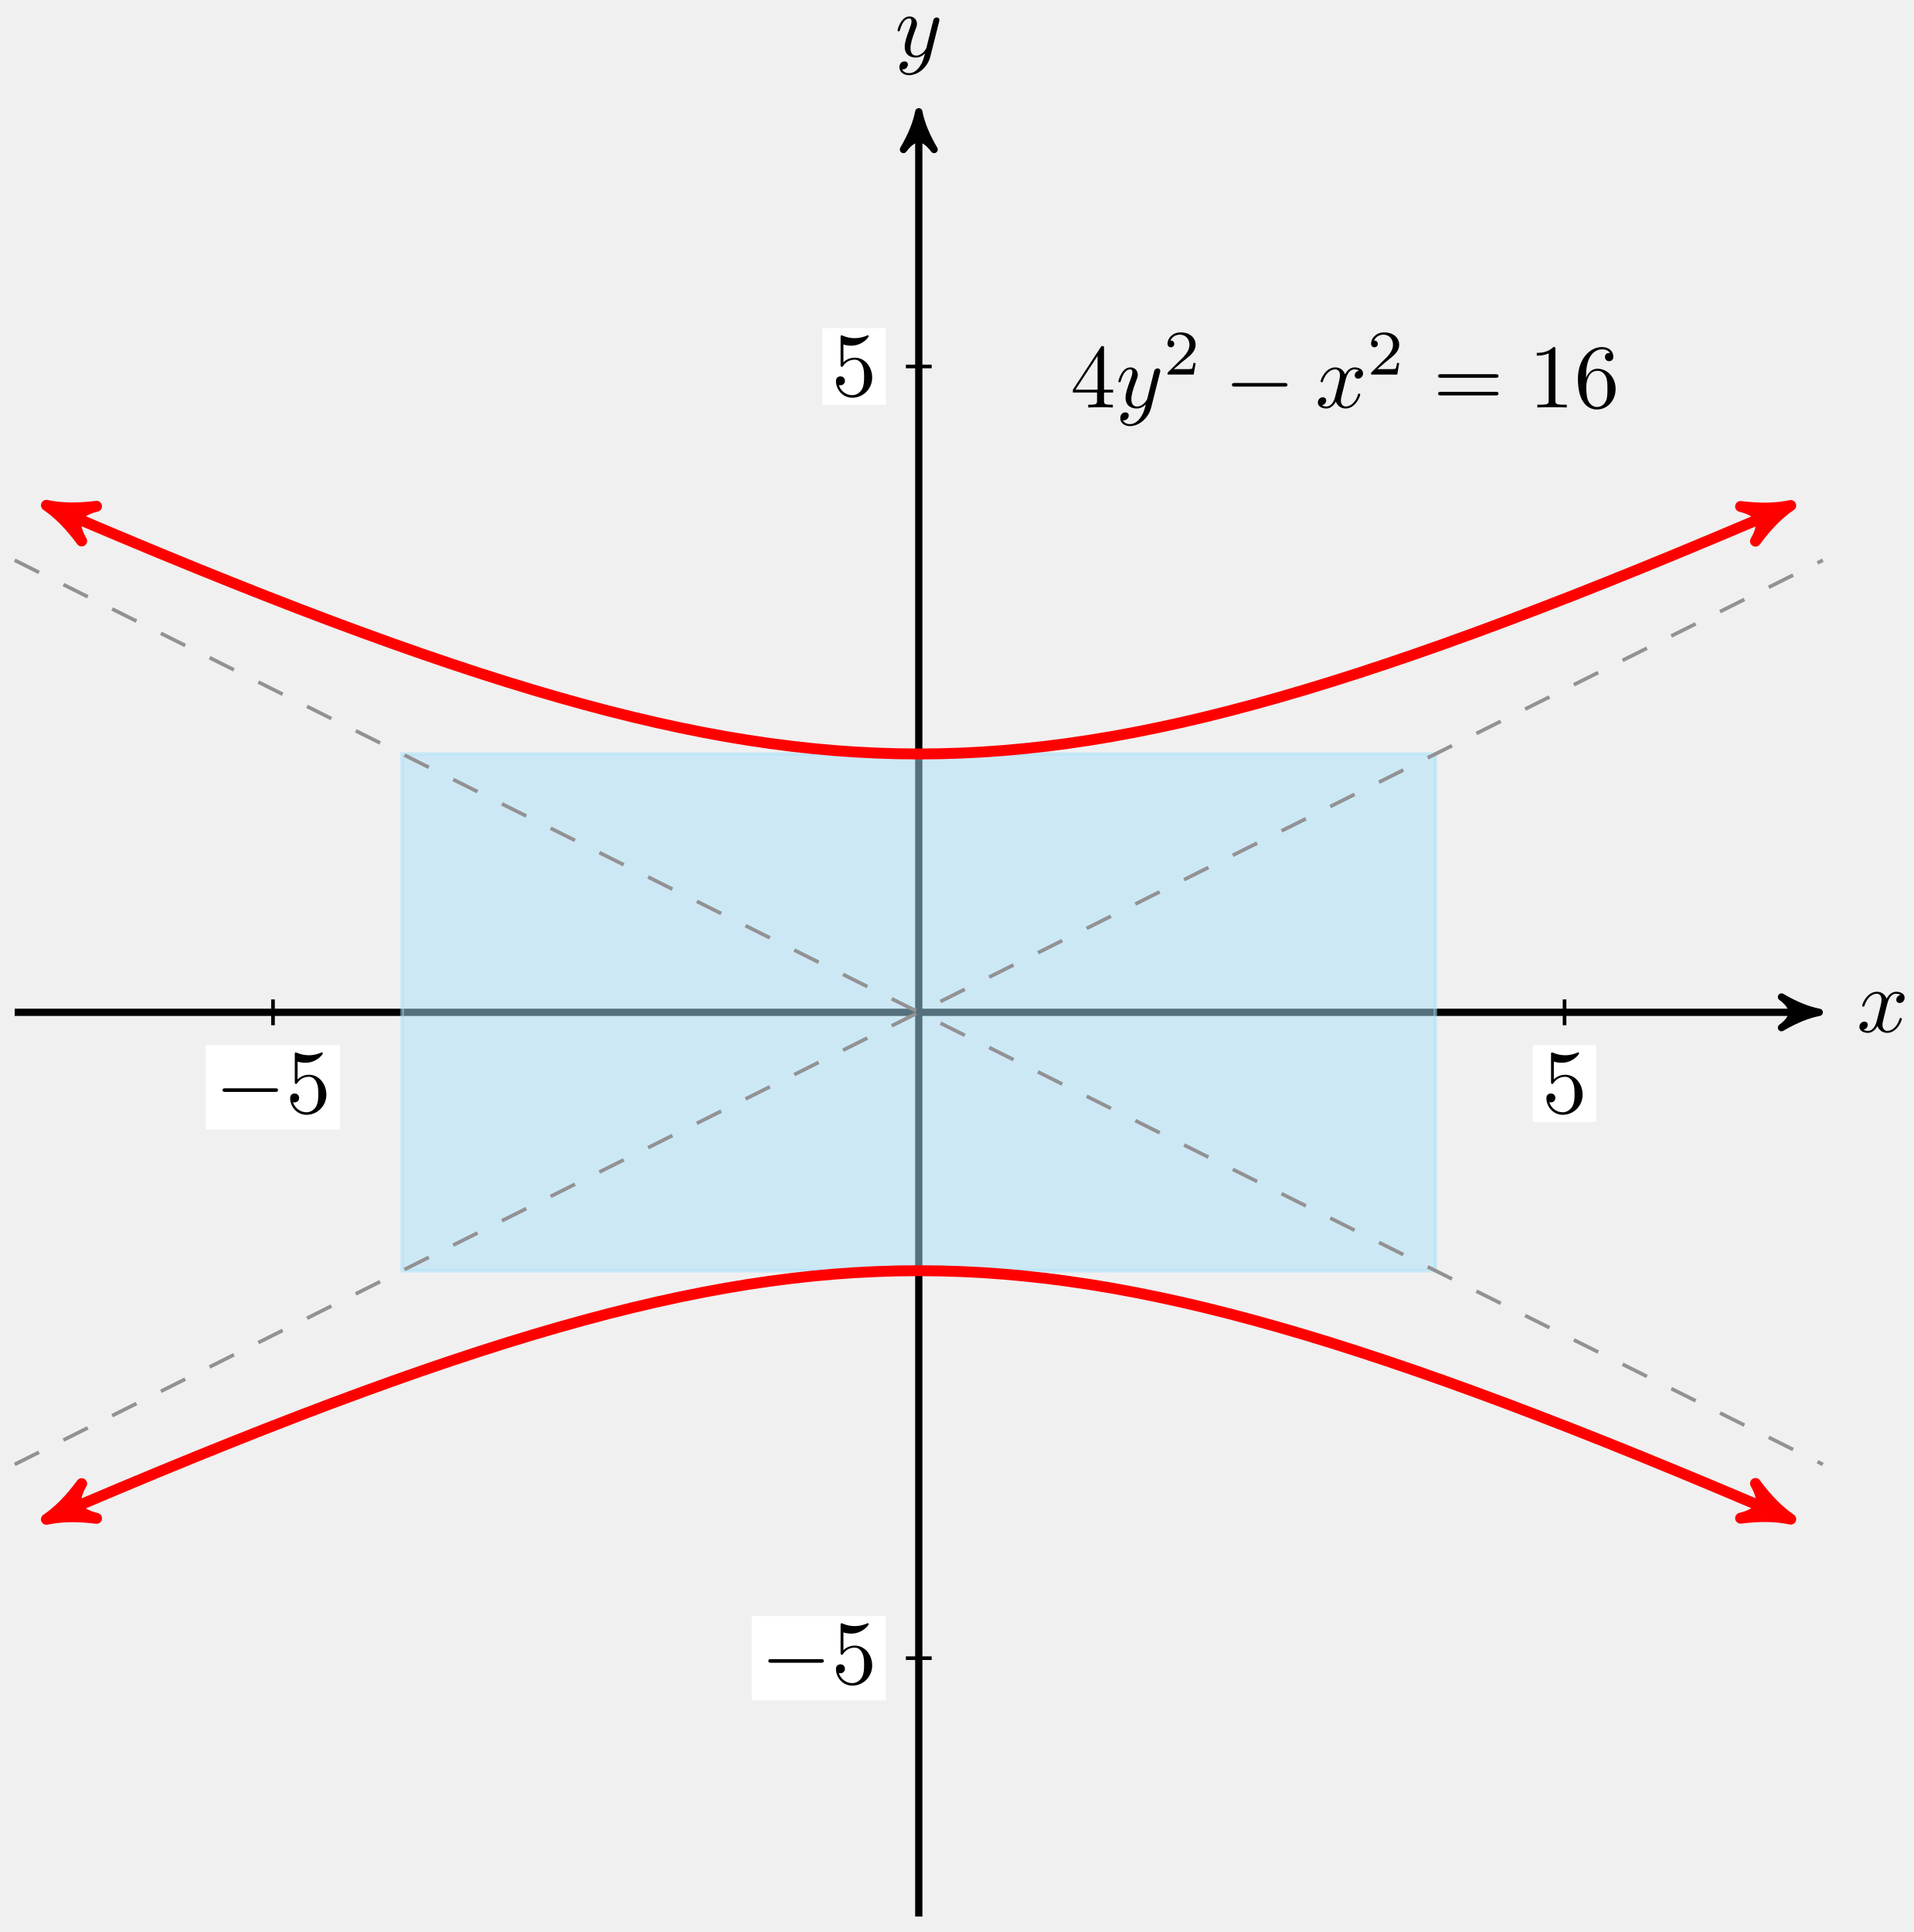
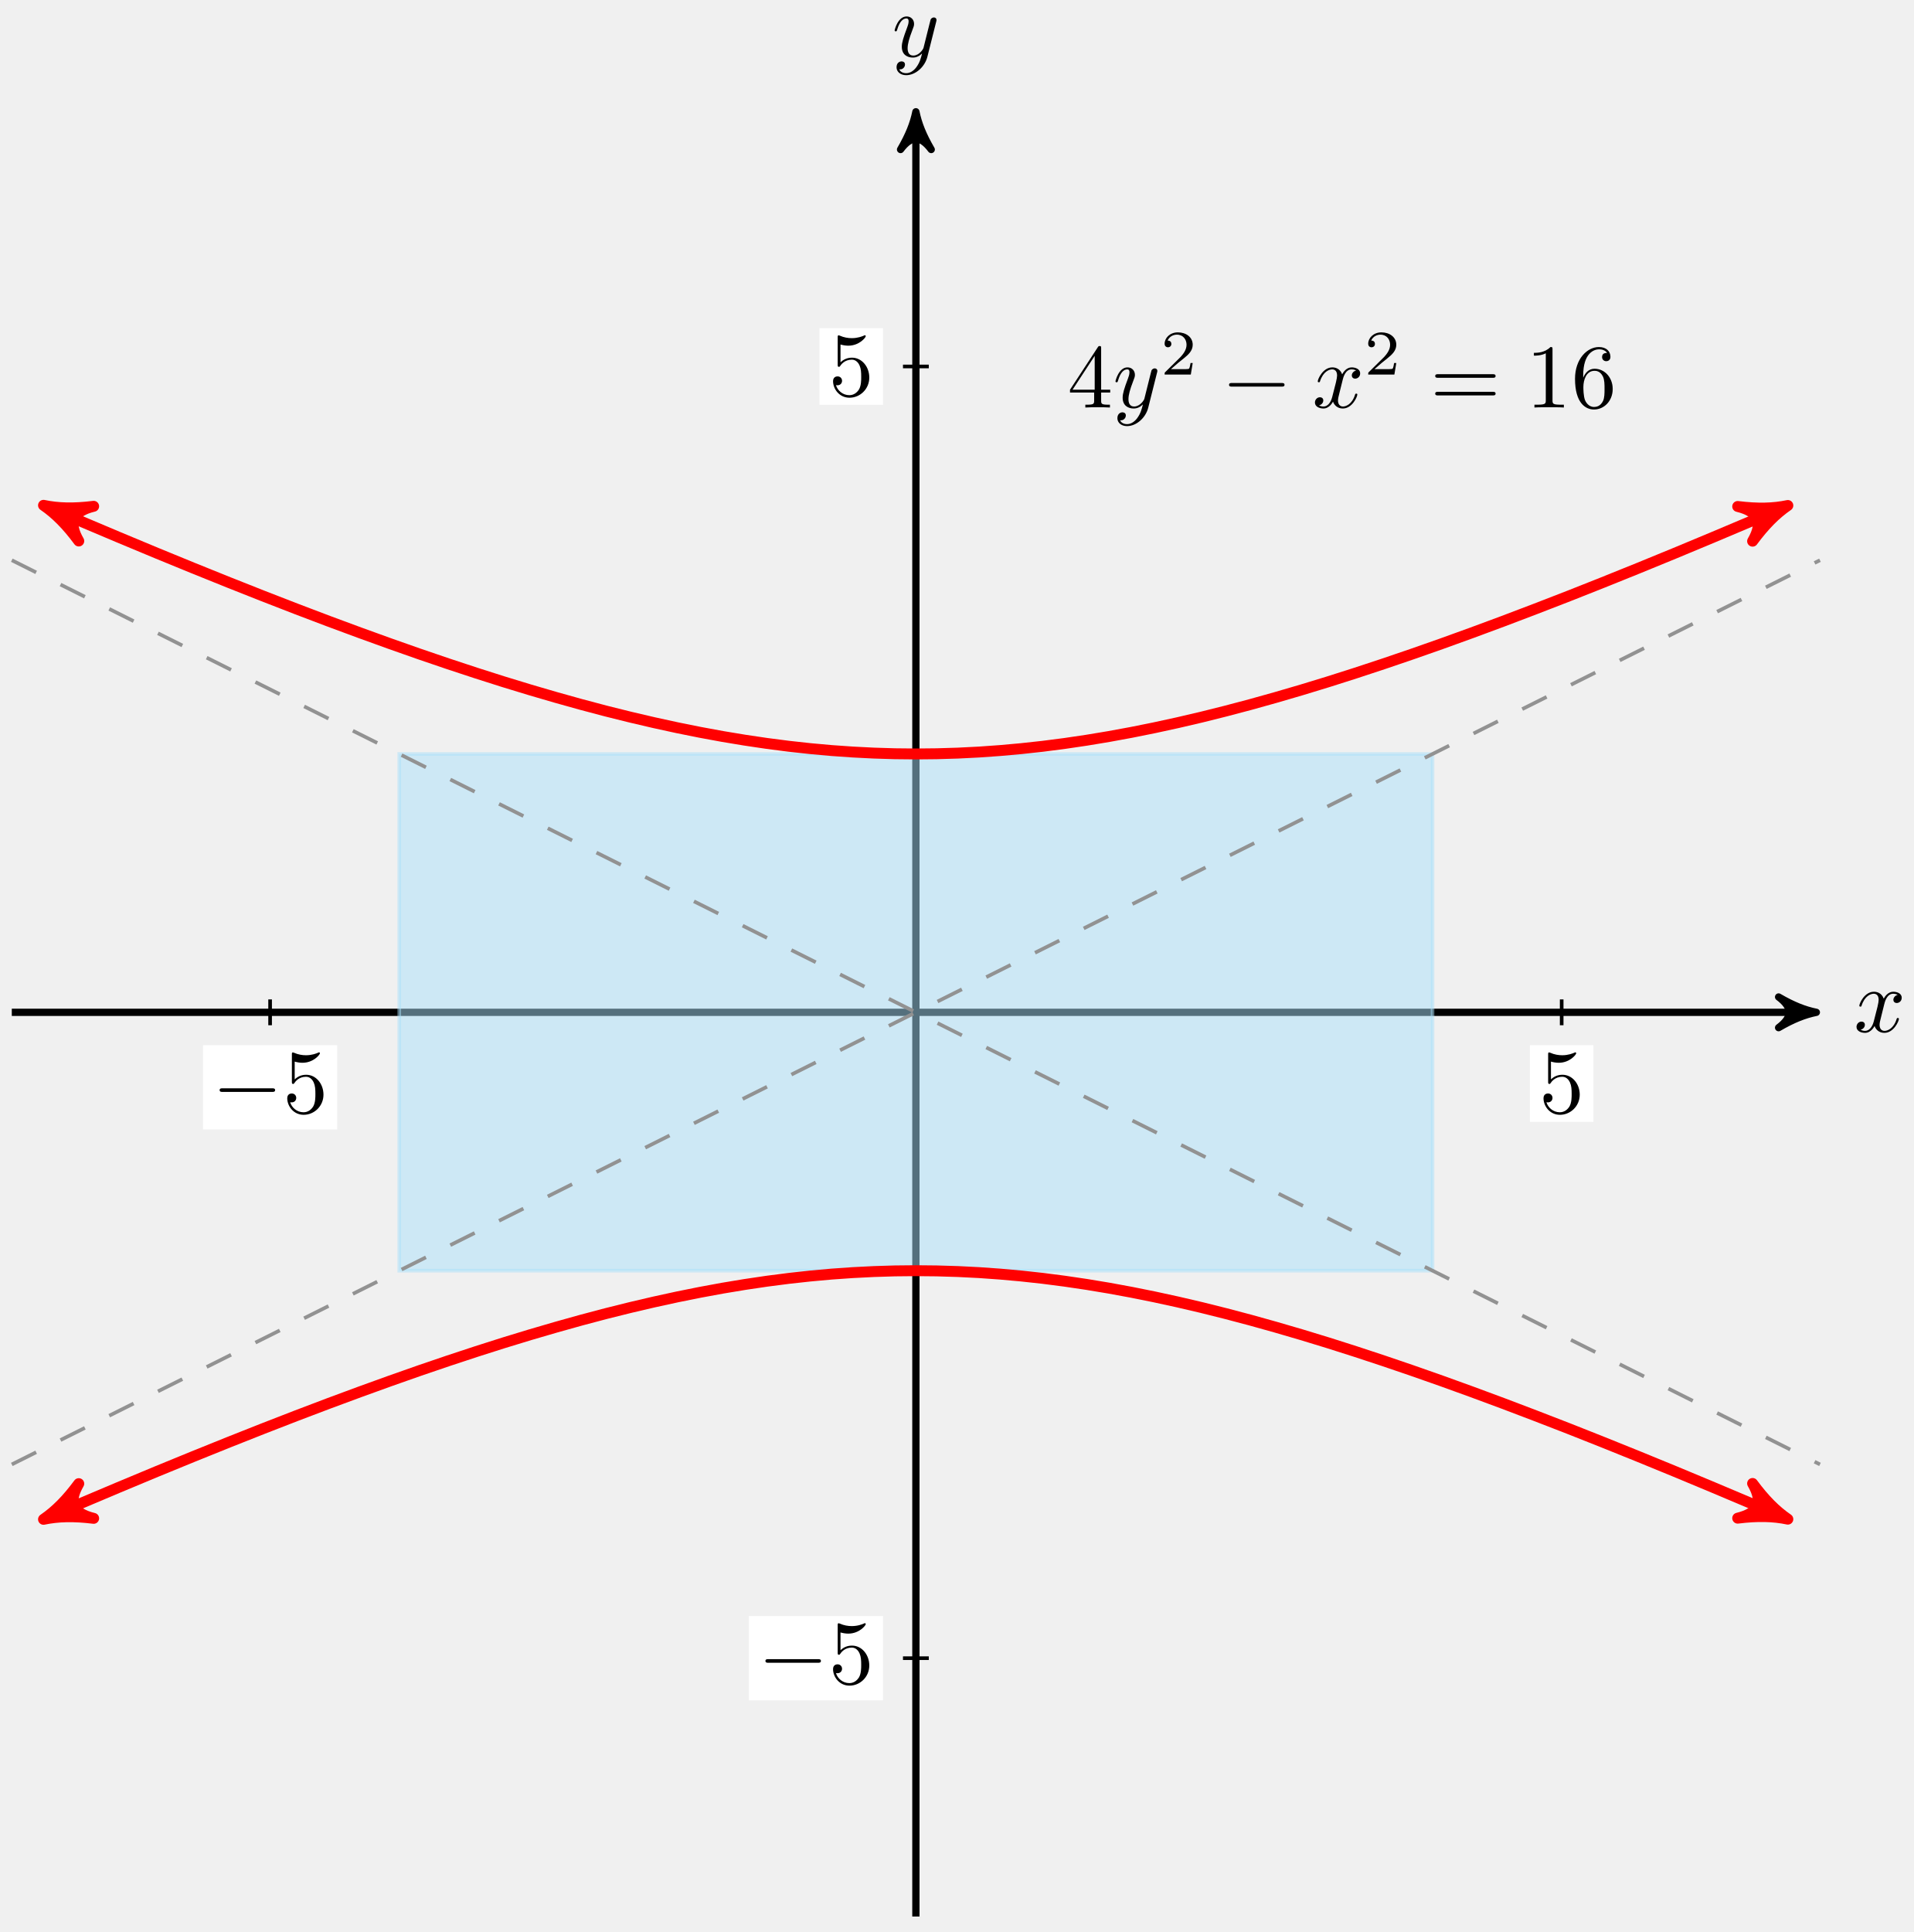
<svg xmlns="http://www.w3.org/2000/svg" xmlns:xlink="http://www.w3.org/1999/xlink" version="1.1" width="210" height="212" viewBox="0 0 210 212">
  <defs>
    <path id="font_1_1" d="M.334 .302C.34 .328 .363 .42 .433 .42 .438 .42 .462 .42 .483 .407 .455 .402 .435 .377 .435 .353 .435 .337 .446 .318 .473 .318 .495 .318 .527 .336 .527 .376 .527 .428 .468 .442 .434 .442 .376 .442 .341 .389 .329 .366 .304 .432 .25 .442 .221 .442 .117 .442 .06 .313 .06 .288 .06 .278 .07 .278 .072 .278 .08 .278 .083 .28 .085 .289 .119 .395 .185 .42 .219 .42 .238 .42 .273 .411 .273 .353 .273 .322 .256 .255 .219 .115 .203 .053 .168 .011 .124 .011 .118 .011 .095 .011 .074 .024 .099 .029 .121 .05 .121 .078 .121 .105 .099 .113 .084 .113 .054 .113 .029 .087 .029 .055 .029 .009 .079-.011 .123-.011 .189-.011 .225 .059 .228 .065 .24 .028 .276-.011 .336-.011 .439-.011 .496 .118 .496 .143 .496 .153 .487 .153 .484 .153 .475 .153 .473 .149 .471 .142 .438 .035 .37 .011 .338 .011 .299 .011 .283 .043 .283 .077 .283 .099 .289 .121 .3 .165L.334 .302Z" />
    <path id="font_1_2" d="M.486 .381C.49 .395 .49 .397 .49 .404 .49 .422 .476 .431 .461 .431 .451 .431 .435 .425 .426 .41 .424 .405 .416 .374 .412 .356 .405 .33 .398 .303 .392 .276L.347 .096C.343 .081 .3 .011 .234 .011 .183 .011 .172 .055 .172 .092 .172 .138 .189 .2 .223 .288 .239 .329 .243 .34 .243 .36 .243 .405 .211 .442 .161 .442 .066 .442 .029 .297 .029 .288 .029 .278 .039 .278 .041 .278 .051 .278 .052 .28 .057 .296 .084 .39 .124 .42 .158 .42 .166 .42 .183 .42 .183 .388 .183 .363 .173 .337 .166 .318 .126 .212 .108 .155 .108 .108 .108 .019 .171-.011 .23-.011 .269-.011 .303 .006 .331 .034 .318-.018 .306-.067 .266-.12 .24-.154 .202-.183 .156-.183 .142-.183 .097-.18 .08-.141 .096-.141 .109-.141 .123-.129 .133-.12 .143-.107 .143-.088 .143-.057 .116-.053 .106-.053 .083-.053 .05-.069 .05-.118 .05-.168 .094-.205 .156-.205 .259-.205 .362-.114 .39-.001L.486 .381Z" />
    <path id="font_2_1" d="M.659 .23C.676 .23 .694 .23 .694 .25 .694 .27 .676 .27 .659 .27H.118C.101 .27 .083 .27 .083 .25 .083 .23 .101 .23 .118 .23H.659Z" />
    <path id="font_3_3" d="M.449 .2C.449 .319 .367 .419 .259 .419 .211 .419 .168 .403 .132 .368V.564C.152 .558 .185 .551 .217 .551 .34 .551 .41 .642 .41 .655 .41 .661 .407 .666 .4 .666 .399 .666 .397 .666 .392 .663 .372 .654 .323 .634 .256 .634 .216 .634 .17 .641 .123 .662 .115 .665 .113 .665 .111 .665 .101 .665 .101 .657 .101 .641V.344C.101 .326 .101 .318 .115 .318 .122 .318 .124 .321 .128 .327 .139 .343 .176 .397 .257 .397 .309 .397 .334 .351 .342 .333 .358 .296 .36 .257 .36 .207 .36 .172 .36 .112 .336 .07 .312 .031 .275 .006 .229 .006 .156 .006 .099 .058 .082 .117 .085 .116 .088 .115 .099 .115 .132 .115 .149 .14 .149 .164 .149 .188 .132 .213 .099 .213 .085 .213 .05 .206 .05 .16 .05 .074 .119-.022 .231-.022 .347-.022 .449 .073 .449 .2Z" />
    <path id="font_3_2" d="M.294 .165V.078C.294 .042 .292 .031 .218 .031H.197V0C.238 .003 .29 .003 .332 .003 .374 .003 .427 .003 .468 0V.031H.447C.373 .031 .371 .042 .371 .078V.165H.471V.196H.371V.651C.371 .671 .371 .677 .355 .677 .346 .677 .343 .677 .335 .665L.028 .196V.165H.294M.3 .196H.056L.3 .569V.196Z" />
    <path id="font_4_1" d="M.505 .182H.471C.468 .16 .458 .101 .445 .091 .437 .085 .36 .085 .346 .085H.162C.267 .178 .302 .206 .362 .253 .436 .312 .505 .374 .505 .469 .505 .59 .399 .664 .271 .664 .147 .664 .063 .577 .063 .485 .063 .434 .106 .429 .116 .429 .14 .429 .169 .446 .169 .482 .169 .5 .162 .535 .11 .535 .141 .606 .209 .628 .256 .628 .356 .628 .408 .55 .408 .469 .408 .382 .346 .313 .314 .277L.073 .039C.063 .03 .063 .028 .063 0H.475L.505 .182Z" />
    <path id="font_3_5" d="M.687 .327C.702 .327 .721 .327 .721 .347 .721 .367 .702 .367 .688 .367H.089C.075 .367 .056 .367 .056 .347 .056 .327 .075 .327 .09 .327H.687M.688 .133C.702 .133 .721 .133 .721 .153 .721 .173 .702 .173 .687 .173H.09C.075 .173 .056 .173 .056 .153 .056 .133 .075 .133 .089 .133H.688Z" />
    <path id="font_3_1" d="M.294 .64C.294 .664 .294 .666 .271 .666 .209 .602 .121 .602 .089 .602V.571C.109 .571 .168 .571 .22 .597V.079C.22 .043 .217 .031 .127 .031H.095V0C.13 .003 .217 .003 .257 .003 .297 .003 .384 .003 .419 0V.031H.387C.297 .031 .294 .042 .294 .079V.64Z" />
    <path id="font_3_4" d="M.132 .328V.352C.132 .605 .256 .641 .307 .641 .331 .641 .373 .635 .395 .601 .38 .601 .34 .601 .34 .556 .34 .525 .364 .51 .386 .51 .402 .51 .432 .519 .432 .558 .432 .618 .388 .666 .305 .666 .177 .666 .042 .537 .042 .316 .042 .049 .158-.022 .251-.022 .362-.022 .457 .072 .457 .204 .457 .331 .368 .427 .257 .427 .189 .427 .152 .376 .132 .328M.251 .006C.188 .006 .158 .066 .152 .081 .134 .128 .134 .208 .134 .226 .134 .304 .166 .404 .256 .404 .272 .404 .318 .404 .349 .342 .367 .305 .367 .254 .367 .205 .367 .157 .367 .107 .35 .071 .32 .011 .274 .006 .251 .006Z" />
  </defs>
-   <path transform="matrix(1.00005,0,0,-1.00005,100.8303,111.0829)" stroke-width=".797" stroke-linecap="butt" stroke-miterlimit="10" stroke-linejoin="miter" fill="none" stroke="#000000" d="M-99.214 0H97.779" />
-   <path transform="matrix(1.00005,0,0,-1.00005,198.6144,111.0829)" d="M1.036 0C-.259 .259-1.554 .777-3.108 1.684-1.554 .518-1.554-.518-3.108-1.684-1.554-.777-.259-.259 1.036 0Z" />
-   <path transform="matrix(1.00005,0,0,-1.00005,198.6144,111.0829)" stroke-width=".797" stroke-linecap="butt" stroke-linejoin="round" fill="none" stroke="#000000" d="M1.036 0C-.259 .259-1.554 .777-3.108 1.684-1.554 .518-1.554-.518-3.108-1.684-1.554-.777-.259-.259 1.036 0Z" />
-   <use data-text="x" xlink:href="#font_1_1" transform="matrix(9.963098,0,0,-9.963098,203.7684,113.228)" />
-   <path transform="matrix(1.00005,0,0,-1.00005,100.8303,111.0829)" stroke-width=".797" stroke-linecap="butt" stroke-miterlimit="10" stroke-linejoin="miter" fill="none" stroke="#000000" d="M0-99.214V97.779" />
-   <path transform="matrix(0,-1.00005,-1.00005,-0,100.8303,13.29881)" d="M1.036 0C-.259 .259-1.554 .777-3.108 1.684-1.554 .518-1.554-.518-3.108-1.684-1.554-.777-.259-.259 1.036 0Z" />
-   <path transform="matrix(0,-1.00005,-1.00005,-0,100.8303,13.29881)" stroke-width=".797" stroke-linecap="butt" stroke-linejoin="round" fill="none" stroke="#000000" d="M1.036 0C-.259 .259-1.554 .777-3.108 1.684-1.554 .518-1.554-.518-3.108-1.684-1.554-.777-.259-.259 1.036 0Z" />
-   <use data-text="y" xlink:href="#font_1_2" transform="matrix(9.963098,0,0,-9.963098,98.20915,6.207649)" />
-   <path transform="matrix(1.00005,0,0,-1.00005,100.8303,111.0829)" stroke-width=".399" stroke-linecap="butt" stroke-miterlimit="10" stroke-linejoin="miter" fill="none" stroke="#000000" d="M1.417-70.867H-1.417" />
-   <path transform="matrix(1.00005,0,0,-1.00005,100.8303,111.0829)" d="M-18.332-75.489H-3.609V-66.245H-18.332Z" fill="#ffffff" />
-   <use data-text="−" xlink:href="#font_2_1" transform="matrix(9.963098,0,0,-9.963098,83.49341,184.7486)" />
-   <use data-text="5" xlink:href="#font_3_3" transform="matrix(9.963098,0,0,-9.963098,91.2428,184.7486)" />
-   <path transform="matrix(1.00005,0,0,-1.00005,100.8303,111.0829)" stroke-width=".399" stroke-linecap="butt" stroke-miterlimit="10" stroke-linejoin="miter" fill="none" stroke="#000000" d="M-70.867 1.417V-1.417" />
-   <path transform="matrix(1.00005,0,0,-1.00005,100.8303,111.0829)" d="M-78.228-12.852H-63.506V-3.609H-78.228Z" fill="#ffffff" />
-   <use data-text="−" xlink:href="#font_2_1" transform="matrix(9.963098,0,0,-9.963098,23.59441,122.1094)" />
-   <use data-text="5" xlink:href="#font_3_3" transform="matrix(9.963098,0,0,-9.963098,31.3438,122.1094)" />
-   <path transform="matrix(1.00005,0,0,-1.00005,100.8303,111.0829)" stroke-width=".399" stroke-linecap="butt" stroke-miterlimit="10" stroke-linejoin="miter" fill="none" stroke="#000000" d="M1.417 70.867H-1.417" />
-   <path transform="matrix(1.00005,0,0,-1.00005,100.8303,111.0829)" d="M-10.583 66.661H-3.609V75.073H-10.583Z" fill="#ffffff" />
-   <use data-text="5" xlink:href="#font_3_3" transform="matrix(9.963098,0,0,-9.963098,91.2428,43.42252)" />
-   <path transform="matrix(1.00005,0,0,-1.00005,100.8303,111.0829)" stroke-width=".399" stroke-linecap="butt" stroke-miterlimit="10" stroke-linejoin="miter" fill="none" stroke="#000000" d="M70.867 1.417V-1.417" />
-   <path transform="matrix(1.00005,0,0,-1.00005,100.8303,111.0829)" d="M67.38-12.022H74.354V-3.609H67.38Z" fill="#ffffff" />
-   <use data-text="5" xlink:href="#font_3_3" transform="matrix(9.963098,0,0,-9.963098,169.2097,122.1094)" />
+   <path transform="matrix(1.00005,0,0,-1.00005,100.5131,111.0829)" stroke-width=".797" stroke-linecap="butt" stroke-miterlimit="10" stroke-linejoin="miter" fill="none" stroke="#000000" d="M-99.214 0H97.779" />
+   <path transform="matrix(1.00005,0,0,-1.00005,198.2972,111.0829)" d="M1.036 0C-.259 .259-1.554 .777-3.108 1.684-1.554 .518-1.554-.518-3.108-1.684-1.554-.777-.259-.259 1.036 0Z" />
+   <path transform="matrix(1.00005,0,0,-1.00005,198.2972,111.0829)" stroke-width=".797" stroke-linecap="butt" stroke-linejoin="round" fill="none" stroke="#000000" d="M1.036 0C-.259 .259-1.554 .777-3.108 1.684-1.554 .518-1.554-.518-3.108-1.684-1.554-.777-.259-.259 1.036 0Z" />
+   <use data-text="x" xlink:href="#font_1_1" transform="matrix(9.963098,0,0,-9.963098,203.4512,113.228)" />
+   <path transform="matrix(1.00005,0,0,-1.00005,100.5131,111.0829)" stroke-width=".797" stroke-linecap="butt" stroke-miterlimit="10" stroke-linejoin="miter" fill="none" stroke="#000000" d="M0-99.214V97.779" />
+   <path transform="matrix(0,-1.00005,-1.00005,-0,100.5131,13.29881)" d="M1.036 0C-.259 .259-1.554 .777-3.108 1.684-1.554 .518-1.554-.518-3.108-1.684-1.554-.777-.259-.259 1.036 0Z" />
+   <path transform="matrix(0,-1.00005,-1.00005,-0,100.5131,13.29881)" stroke-width=".797" stroke-linecap="butt" stroke-linejoin="round" fill="none" stroke="#000000" d="M1.036 0C-.259 .259-1.554 .777-3.108 1.684-1.554 .518-1.554-.518-3.108-1.684-1.554-.777-.259-.259 1.036 0Z" />
+   <use data-text="y" xlink:href="#font_1_2" transform="matrix(9.963098,0,0,-9.963098,97.89198,6.207649)" />
+   <path transform="matrix(1.00005,0,0,-1.00005,100.5131,111.0829)" stroke-width=".399" stroke-linecap="butt" stroke-miterlimit="10" stroke-linejoin="miter" fill="none" stroke="#000000" d="M1.417-70.867H-1.417" />
+   <path transform="matrix(1.00005,0,0,-1.00005,100.5131,111.0829)" d="M-18.332-75.489H-3.609V-66.245H-18.332Z" fill="#ffffff" />
+   <use data-text="−" xlink:href="#font_2_1" transform="matrix(9.963098,0,0,-9.963098,83.17624,184.7486)" />
+   <use data-text="5" xlink:href="#font_3_3" transform="matrix(9.963098,0,0,-9.963098,90.92464,184.7486)" />
+   <path transform="matrix(1.00005,0,0,-1.00005,100.5131,111.0829)" stroke-width=".399" stroke-linecap="butt" stroke-miterlimit="10" stroke-linejoin="miter" fill="none" stroke="#000000" d="M-70.867 1.417V-1.417" />
+   <path transform="matrix(1.00005,0,0,-1.00005,100.5131,111.0829)" d="M-78.228-12.852H-63.506V-3.609H-78.228Z" fill="#ffffff" />
+   <use data-text="−" xlink:href="#font_2_1" transform="matrix(9.963098,0,0,-9.963098,23.27724,122.1094)" />
+   <use data-text="5" xlink:href="#font_3_3" transform="matrix(9.963098,0,0,-9.963098,31.02564,122.1094)" />
+   <path transform="matrix(1.00005,0,0,-1.00005,100.5131,111.0829)" stroke-width=".399" stroke-linecap="butt" stroke-miterlimit="10" stroke-linejoin="miter" fill="none" stroke="#000000" d="M1.417 70.867H-1.417" />
+   <path transform="matrix(1.00005,0,0,-1.00005,100.5131,111.0829)" d="M-10.583 66.661H-3.609V75.073H-10.583Z" fill="#ffffff" />
+   <use data-text="5" xlink:href="#font_3_3" transform="matrix(9.963098,0,0,-9.963098,90.92563,43.42252)" />
+   <path transform="matrix(1.00005,0,0,-1.00005,100.5131,111.0829)" stroke-width=".399" stroke-linecap="butt" stroke-miterlimit="10" stroke-linejoin="miter" fill="none" stroke="#000000" d="M70.867 1.417V-1.417" />
+   <path transform="matrix(1.00005,0,0,-1.00005,100.5131,111.0829)" d="M67.38-12.022H74.354V-3.609H67.38Z" fill="#ffffff" />
+   <use data-text="5" xlink:href="#font_3_3" transform="matrix(9.963098,0,0,-9.963098,168.8925,122.1094)" />
  <g>
-     <path transform="matrix(1.00005,0,0,-1.00005,100.8303,111.0829)" d="M-56.694-28.347V28.347H56.694V-28.347ZM56.694 28.347" fill="#abe1fa" fill-opacity=".5" />
-     <path transform="matrix(1.00005,0,0,-1.00005,100.8303,111.0829)" stroke-width=".399" stroke-linecap="butt" stroke-miterlimit="10" stroke-linejoin="miter" fill="none" stroke="#abe1fa" stroke-opacity=".5" d="M-56.694-28.347V28.347H56.694V-28.347ZM56.694 28.347" />
+     <path transform="matrix(1.00005,0,0,-1.00005,100.5131,111.0829)" d="M-56.694-28.347V28.347H56.694V-28.347ZM56.694 28.347" fill="#abe1fa" fill-opacity=".5" />
+     <path transform="matrix(1.00005,0,0,-1.00005,100.5131,111.0829)" stroke-width=".399" stroke-linecap="butt" stroke-miterlimit="10" stroke-linejoin="miter" fill="none" stroke="#abe1fa" stroke-opacity=".5" d="M-56.694-28.347V28.347H56.694V-28.347ZM56.694 28.347" />
  </g>
-   <path transform="matrix(1.00005,0,0,-1.00005,100.8303,111.0829)" stroke-width=".399" stroke-linecap="butt" stroke-dasharray="2.989,2.989" stroke-miterlimit="10" stroke-linejoin="miter" fill="none" stroke="#929292" d="M-99.214-49.607 99.214 49.607" />
-   <path transform="matrix(1.00005,0,0,-1.00005,100.8303,111.0829)" stroke-width=".399" stroke-linecap="butt" stroke-dasharray="2.989,2.989" stroke-miterlimit="10" stroke-linejoin="miter" fill="none" stroke="#929292" d="M-99.214 49.607 99.214-49.607" />
-   <path transform="matrix(1.00005,0,0,-1.00005,100.8303,111.0829)" stroke-width="1.196" stroke-linecap="butt" stroke-miterlimit="10" stroke-linejoin="miter" fill="none" stroke="#ff0000" d="M-94.562 55.129C-93.04 54.475-93.04 54.475-91.823 53.958-90.606 53.44-88.688 52.631-87.512 52.137-86.336 51.644-84.486 50.871-83.349 50.401-82.213 49.932-80.421 49.198-79.321 48.75-78.222 48.303-76.489 47.605-75.425 47.179-74.361 46.754-72.683 46.089-71.653 45.685-70.623 45.281-68.999 44.651-68.001 44.267-67.003 43.884-65.428 43.285-64.46 42.922-63.492 42.559-61.963 41.992-61.023 41.649-60.084 41.305-58.602 40.77-57.69 40.444-56.778 40.119-55.338 39.611-54.451 39.304-53.565 38.997-52.164 38.52-51.302 38.231-50.439 37.942-49.076 37.492-48.237 37.22-47.398 36.948-46.072 36.526-45.254 36.27-44.436 36.015-43.141 35.621-42.343 35.382-41.545 35.144-40.281 34.774-39.502 34.552-38.723 34.329-37.49 33.984-36.729 33.777-35.967 33.57-34.76 33.25-34.015 33.058-33.269 32.866-32.086 32.571-31.356 32.395-30.625 32.218-29.464 31.948-28.747 31.785-28.031 31.623-26.894 31.375-26.19 31.227-25.486 31.079-24.367 30.854-23.675 30.721-22.982 30.587-21.88 30.384-21.198 30.265-20.515 30.145-19.428 29.966-18.755 29.86-18.081 29.754-17.01 29.595-16.345 29.503-15.68 29.41-14.62 29.274-13.961 29.195-13.303 29.117-12.252 29.002-11.6 28.936-10.947 28.871-9.907 28.776-9.259 28.724-8.611 28.672-7.574 28.6-6.93 28.561-6.286 28.522-5.256 28.47-4.615 28.444-3.974 28.418-2.948 28.386-2.308 28.373-1.668 28.36-.642 28.35-.004 28.35 .633 28.35 1.647 28.36 2.285 28.373 2.923 28.386 3.953 28.416 4.594 28.442 5.236 28.468 6.265 28.519 6.909 28.558 7.552 28.597 8.586 28.671 9.234 28.723 9.882 28.775 10.925 28.869 11.577 28.934 12.23 28.999 13.28 29.114 13.938 29.192 14.596 29.271 15.656 29.407 16.321 29.5 16.986 29.592 18.057 29.751 18.731 29.856 19.404 29.962 20.491 30.142 21.174 30.261 21.856 30.381 22.956 30.583 23.649 30.716 24.341 30.85 25.459 31.075 26.163 31.222 26.867 31.37 28.006 31.617 28.723 31.779 29.44 31.941 30.601 32.212 31.331 32.388 32.062 32.565 33.241 32.861 33.986 33.052 34.731 33.244 35.941 33.563 36.703 33.77 37.464 33.977 38.696 34.321 39.475 34.544 40.254 34.766 41.517 35.135 42.315 35.374 43.113 35.612 44.408 36.007 45.225 36.262 46.043 36.517 47.368 36.939 48.207 37.211 49.046 37.483 50.409 37.932 51.27 38.221 52.132 38.51 53.533 38.987 54.419 39.294 55.306 39.601 56.747 40.106 57.659 40.431 58.571 40.757 60.054 41.293 60.993 41.637 61.932 41.98 63.457 42.546 64.424 42.909 65.391 43.273 66.966 43.872 67.965 44.255 68.963 44.638 70.589 45.267 71.619 45.67 72.649 46.074 74.326 46.739 75.389 47.164 76.452 47.589 78.183 48.287 79.282 48.734 80.381 49.18 82.173 49.915 83.309 50.385 84.446 50.854 86.296 51.626 87.471 52.12 88.646 52.613 90.563 53.422 91.779 53.939 92.996 54.456 96.237 55.848 94.516 55.109" />
-   <path transform="matrix(-.9189259,-.3944197,-.3944197,.9189259,6.263687,55.95137)" d="M1.275 0C-.319 .319-1.913 .956-3.826 2.072-1.913 .638-1.913-.638-3.826-2.072-1.913-.956-.319-.319 1.275 0Z" fill="#ff0000" />
-   <path transform="matrix(-.9189259,-.3944197,-.3944197,.9189259,6.263687,55.95137)" stroke-width="1.196" stroke-linecap="butt" stroke-linejoin="round" fill="none" stroke="#ff0000" d="M1.275 0C-.319 .319-1.913 .956-3.826 2.072-1.913 .638-1.913-.638-3.826-2.072-1.913-.956-.319-.319 1.275 0Z" />
-   <path transform="matrix(.9189459,-.3943797,-.3943797,-.9189459,195.351,55.97121)" d="M1.275 0C-.319 .319-1.913 .956-3.826 2.072-1.913 .638-1.913-.638-3.826-2.072-1.913-.956-.319-.319 1.275 0Z" fill="#ff0000" />
-   <path transform="matrix(.9189459,-.3943797,-.3943797,-.9189459,195.351,55.97121)" stroke-width="1.196" stroke-linecap="butt" stroke-linejoin="round" fill="none" stroke="#ff0000" d="M1.275 0C-.319 .319-1.913 .956-3.826 2.072-1.913 .638-1.913-.638-3.826-2.072-1.913-.956-.319-.319 1.275 0Z" />
-   <path transform="matrix(1.00005,0,0,-1.00005,100.8303,111.0829)" stroke-width="1.196" stroke-linecap="butt" stroke-miterlimit="10" stroke-linejoin="miter" fill="none" stroke="#ff0000" d="M-94.562-55.129C-93.04-54.475-93.04-54.475-91.823-53.958-90.606-53.44-88.688-52.631-87.512-52.137-86.336-51.644-84.486-50.871-83.349-50.401-82.213-49.932-80.421-49.198-79.321-48.75-78.222-48.303-76.489-47.605-75.425-47.179-74.361-46.754-72.683-46.089-71.653-45.685-70.623-45.281-68.999-44.651-68.001-44.267-67.003-43.884-65.428-43.285-64.46-42.922-63.492-42.559-61.963-41.992-61.023-41.649-60.084-41.305-58.602-40.77-57.69-40.444-56.778-40.119-55.338-39.611-54.451-39.304-53.565-38.997-52.164-38.52-51.302-38.231-50.439-37.942-49.076-37.492-48.237-37.22-47.398-36.948-46.072-36.526-45.254-36.27-44.436-36.015-43.141-35.621-42.343-35.382-41.545-35.144-40.281-34.774-39.502-34.552-38.723-34.329-37.49-33.984-36.729-33.777-35.967-33.57-34.76-33.25-34.015-33.058-33.269-32.866-32.086-32.571-31.356-32.395-30.625-32.218-29.464-31.948-28.747-31.785-28.031-31.623-26.894-31.375-26.19-31.227-25.486-31.079-24.367-30.854-23.675-30.721-22.982-30.587-21.88-30.384-21.198-30.265-20.515-30.145-19.428-29.966-18.755-29.86-18.081-29.754-17.01-29.595-16.345-29.503-15.68-29.41-14.62-29.274-13.961-29.195-13.303-29.117-12.252-29.002-11.6-28.936-10.947-28.871-9.907-28.776-9.259-28.724-8.611-28.672-7.574-28.6-6.93-28.561-6.286-28.522-5.256-28.47-4.615-28.444-3.974-28.418-2.948-28.386-2.308-28.373-1.668-28.36-.642-28.35-.004-28.35 .633-28.35 1.647-28.36 2.285-28.373 2.923-28.386 3.953-28.416 4.594-28.442 5.236-28.468 6.265-28.519 6.909-28.558 7.552-28.597 8.586-28.671 9.234-28.723 9.882-28.775 10.925-28.869 11.577-28.934 12.23-28.999 13.28-29.114 13.938-29.192 14.596-29.271 15.656-29.407 16.321-29.5 16.986-29.592 18.057-29.751 18.731-29.856 19.404-29.962 20.491-30.142 21.174-30.261 21.856-30.381 22.956-30.583 23.649-30.716 24.341-30.85 25.459-31.075 26.163-31.222 26.867-31.37 28.006-31.617 28.723-31.779 29.44-31.941 30.601-32.212 31.331-32.388 32.062-32.565 33.241-32.861 33.986-33.052 34.731-33.244 35.941-33.563 36.703-33.77 37.464-33.977 38.696-34.321 39.475-34.544 40.254-34.766 41.517-35.135 42.315-35.374 43.113-35.612 44.408-36.007 45.225-36.262 46.043-36.517 47.368-36.939 48.207-37.211 49.046-37.483 50.409-37.932 51.27-38.221 52.132-38.51 53.533-38.987 54.419-39.294 55.306-39.601 56.747-40.106 57.659-40.431 58.571-40.757 60.054-41.293 60.993-41.637 61.932-41.98 63.457-42.546 64.424-42.909 65.391-43.273 66.966-43.872 67.965-44.255 68.963-44.638 70.589-45.267 71.619-45.67 72.649-46.074 74.326-46.739 75.389-47.164 76.452-47.589 78.183-48.287 79.282-48.734 80.381-49.18 82.173-49.915 83.309-50.385 84.446-50.854 86.296-51.626 87.471-52.12 88.646-52.613 90.563-53.422 91.779-53.939 92.996-54.456 96.237-55.848 94.516-55.109" />
-   <path transform="matrix(-.9189259,.3944197,.3944197,.9189259,6.263687,166.2144)" d="M1.275 0C-.319 .319-1.913 .956-3.826 2.072-1.913 .638-1.913-.638-3.826-2.072-1.913-.956-.319-.319 1.275 0Z" fill="#ff0000" />
-   <path transform="matrix(-.9189259,.3944197,.3944197,.9189259,6.263687,166.2144)" stroke-width="1.196" stroke-linecap="butt" stroke-linejoin="round" fill="none" stroke="#ff0000" d="M1.275 0C-.319 .319-1.913 .956-3.826 2.072-1.913 .638-1.913-.638-3.826-2.072-1.913-.956-.319-.319 1.275 0Z" />
-   <path transform="matrix(.9189459,.3943797,.3943797,-.9189459,195.351,166.1946)" d="M1.275 0C-.319 .319-1.913 .956-3.826 2.072-1.913 .638-1.913-.638-3.826-2.072-1.913-.956-.319-.319 1.275 0Z" fill="#ff0000" />
-   <path transform="matrix(.9189459,.3943797,.3943797,-.9189459,195.351,166.1946)" stroke-width="1.196" stroke-linecap="butt" stroke-linejoin="round" fill="none" stroke="#ff0000" d="M1.275 0C-.319 .319-1.913 .956-3.826 2.072-1.913 .638-1.913-.638-3.826-2.072-1.913-.956-.319-.319 1.275 0Z" />
-   <use data-text="4" xlink:href="#font_3_2" transform="matrix(9.963098,0,0,-9.963098,117.4641,44.71659)" />
-   <use data-text="y" xlink:href="#font_1_2" transform="matrix(9.963098,0,0,-9.963098,122.4464,44.71659)" />
-   <use data-text="2" xlink:href="#font_4_1" transform="matrix(6.974149,0,0,-6.974149,127.6886,41.10141)" />
-   <use data-text="−" xlink:href="#font_2_1" transform="matrix(9.963098,0,0,-9.963098,134.372,44.71659)" />
-   <use data-text="x" xlink:href="#font_1_1" transform="matrix(9.963098,0,0,-9.963098,144.3345,44.71659)" />
-   <use data-text="2" xlink:href="#font_4_1" transform="matrix(6.974149,0,0,-6.974149,150.0288,41.10141)" />
-   <use data-text="=" xlink:href="#font_3_5" transform="matrix(9.963098,0,0,-9.963098,157.2661,44.71659)" />
-   <use data-text="1" xlink:href="#font_3_1" transform="matrix(9.963098,0,0,-9.963098,167.7672,44.71659)" />
-   <use data-text="6" xlink:href="#font_3_4" transform="matrix(9.963098,0,0,-9.963098,172.7488,44.71659)" />
+   <path transform="matrix(1.00005,0,0,-1.00005,100.5131,111.0829)" stroke-width=".399" stroke-linecap="butt" stroke-dasharray="2.989,2.989" stroke-miterlimit="10" stroke-linejoin="miter" fill="none" stroke="#929292" d="M-99.214-49.607 99.214 49.607" />
+   <path transform="matrix(1.00005,0,0,-1.00005,100.5131,111.0829)" stroke-width=".399" stroke-linecap="butt" stroke-dasharray="2.989,2.989" stroke-miterlimit="10" stroke-linejoin="miter" fill="none" stroke="#929292" d="M-99.214 49.607 99.214-49.607" />
+   <path transform="matrix(1.00005,0,0,-1.00005,100.5131,111.0829)" stroke-width="1.196" stroke-linecap="butt" stroke-miterlimit="10" stroke-linejoin="miter" fill="none" stroke="#ff0000" d="M-94.562 55.129C-93.04 54.475-93.04 54.475-91.823 53.958-90.606 53.44-88.688 52.631-87.512 52.137-86.336 51.644-84.486 50.871-83.349 50.401-82.213 49.932-80.421 49.198-79.321 48.75-78.222 48.303-76.489 47.605-75.425 47.179-74.361 46.754-72.683 46.089-71.653 45.685-70.623 45.281-68.999 44.651-68.001 44.267-67.003 43.884-65.428 43.285-64.46 42.922-63.492 42.559-61.963 41.992-61.023 41.649-60.084 41.305-58.602 40.77-57.69 40.444-56.778 40.119-55.338 39.611-54.451 39.304-53.565 38.997-52.164 38.52-51.302 38.231-50.439 37.942-49.076 37.492-48.237 37.22-47.398 36.948-46.072 36.526-45.254 36.27-44.436 36.015-43.141 35.621-42.343 35.382-41.545 35.144-40.281 34.774-39.502 34.552-38.723 34.329-37.49 33.984-36.729 33.777-35.967 33.57-34.76 33.25-34.015 33.058-33.269 32.866-32.086 32.571-31.356 32.395-30.625 32.218-29.464 31.948-28.747 31.785-28.031 31.623-26.894 31.375-26.19 31.227-25.486 31.079-24.367 30.854-23.675 30.721-22.982 30.587-21.88 30.384-21.198 30.265-20.515 30.145-19.428 29.966-18.755 29.86-18.081 29.754-17.01 29.595-16.345 29.503-15.68 29.41-14.62 29.274-13.961 29.195-13.303 29.117-12.252 29.002-11.6 28.936-10.947 28.871-9.907 28.776-9.259 28.724-8.611 28.672-7.574 28.6-6.93 28.561-6.286 28.522-5.256 28.47-4.615 28.444-3.974 28.418-2.948 28.386-2.308 28.373-1.668 28.36-.642 28.35-.004 28.35 .633 28.35 1.647 28.36 2.285 28.373 2.923 28.386 3.953 28.416 4.594 28.442 5.236 28.468 6.265 28.519 6.909 28.558 7.552 28.597 8.586 28.671 9.234 28.723 9.882 28.775 10.925 28.869 11.577 28.934 12.23 28.999 13.28 29.114 13.938 29.192 14.596 29.271 15.656 29.407 16.321 29.5 16.986 29.592 18.057 29.751 18.731 29.856 19.404 29.962 20.491 30.142 21.174 30.261 21.856 30.381 22.956 30.583 23.649 30.716 24.341 30.85 25.459 31.075 26.163 31.222 26.867 31.37 28.006 31.617 28.723 31.779 29.44 31.941 30.601 32.212 31.331 32.388 32.062 32.565 33.241 32.861 33.986 33.052 34.731 33.244 35.941 33.563 36.703 33.77 37.464 33.977 38.696 34.321 39.475 34.544 40.254 34.766 41.517 35.135 42.315 35.374 43.113 35.612 44.408 36.007 45.225 36.262 46.043 36.517 47.368 36.939 48.207 37.211 49.046 37.483 50.409 37.932 51.27 38.221 52.132 38.51 53.533 38.987 54.419 39.294 55.306 39.601 56.747 40.106 57.659 40.431 58.571 40.757 60.054 41.293 60.993 41.637 61.932 41.98 63.457 42.546 64.424 42.909 65.391 43.273 66.966 43.872 67.965 44.255 68.963 44.638 70.589 45.267 71.619 45.67 72.649 46.074 74.326 46.739 75.389 47.164 76.452 47.589 78.183 48.287 79.282 48.734 80.381 49.18 82.173 49.915 83.309 50.385 84.446 50.854 86.296 51.626 87.471 52.12 88.646 52.613 90.563 53.422 91.779 53.939 92.996 54.456 96.237 55.848 94.516 55.109" />
+   <path transform="matrix(-.9189259,-.3944197,-.3944197,.9189259,5.946518,55.95137)" d="M1.275 0C-.319 .319-1.913 .956-3.826 2.072-1.913 .638-1.913-.638-3.826-2.072-1.913-.956-.319-.319 1.275 0Z" fill="#ff0000" />
+   <path transform="matrix(-.9189259,-.3944197,-.3944197,.9189259,5.946518,55.95137)" stroke-width="1.196" stroke-linecap="butt" stroke-linejoin="round" fill="none" stroke="#ff0000" d="M1.275 0C-.319 .319-1.913 .956-3.826 2.072-1.913 .638-1.913-.638-3.826-2.072-1.913-.956-.319-.319 1.275 0Z" />
+   <path transform="matrix(.9189459,-.3943797,-.3943797,-.9189459,195.0338,55.97121)" d="M1.275 0C-.319 .319-1.913 .956-3.826 2.072-1.913 .638-1.913-.638-3.826-2.072-1.913-.956-.319-.319 1.275 0Z" fill="#ff0000" />
+   <path transform="matrix(.9189459,-.3943797,-.3943797,-.9189459,195.0338,55.97121)" stroke-width="1.196" stroke-linecap="butt" stroke-linejoin="round" fill="none" stroke="#ff0000" d="M1.275 0C-.319 .319-1.913 .956-3.826 2.072-1.913 .638-1.913-.638-3.826-2.072-1.913-.956-.319-.319 1.275 0Z" />
+   <path transform="matrix(1.00005,0,0,-1.00005,100.5131,111.0829)" stroke-width="1.196" stroke-linecap="butt" stroke-miterlimit="10" stroke-linejoin="miter" fill="none" stroke="#ff0000" d="M-94.562-55.129C-93.04-54.475-93.04-54.475-91.823-53.958-90.606-53.44-88.688-52.631-87.512-52.137-86.336-51.644-84.486-50.871-83.349-50.401-82.213-49.932-80.421-49.198-79.321-48.75-78.222-48.303-76.489-47.605-75.425-47.179-74.361-46.754-72.683-46.089-71.653-45.685-70.623-45.281-68.999-44.651-68.001-44.267-67.003-43.884-65.428-43.285-64.46-42.922-63.492-42.559-61.963-41.992-61.023-41.649-60.084-41.305-58.602-40.77-57.69-40.444-56.778-40.119-55.338-39.611-54.451-39.304-53.565-38.997-52.164-38.52-51.302-38.231-50.439-37.942-49.076-37.492-48.237-37.22-47.398-36.948-46.072-36.526-45.254-36.27-44.436-36.015-43.141-35.621-42.343-35.382-41.545-35.144-40.281-34.774-39.502-34.552-38.723-34.329-37.49-33.984-36.729-33.777-35.967-33.57-34.76-33.25-34.015-33.058-33.269-32.866-32.086-32.571-31.356-32.395-30.625-32.218-29.464-31.948-28.747-31.785-28.031-31.623-26.894-31.375-26.19-31.227-25.486-31.079-24.367-30.854-23.675-30.721-22.982-30.587-21.88-30.384-21.198-30.265-20.515-30.145-19.428-29.966-18.755-29.86-18.081-29.754-17.01-29.595-16.345-29.503-15.68-29.41-14.62-29.274-13.961-29.195-13.303-29.117-12.252-29.002-11.6-28.936-10.947-28.871-9.907-28.776-9.259-28.724-8.611-28.672-7.574-28.6-6.93-28.561-6.286-28.522-5.256-28.47-4.615-28.444-3.974-28.418-2.948-28.386-2.308-28.373-1.668-28.36-.642-28.35-.004-28.35 .633-28.35 1.647-28.36 2.285-28.373 2.923-28.386 3.953-28.416 4.594-28.442 5.236-28.468 6.265-28.519 6.909-28.558 7.552-28.597 8.586-28.671 9.234-28.723 9.882-28.775 10.925-28.869 11.577-28.934 12.23-28.999 13.28-29.114 13.938-29.192 14.596-29.271 15.656-29.407 16.321-29.5 16.986-29.592 18.057-29.751 18.731-29.856 19.404-29.962 20.491-30.142 21.174-30.261 21.856-30.381 22.956-30.583 23.649-30.716 24.341-30.85 25.459-31.075 26.163-31.222 26.867-31.37 28.006-31.617 28.723-31.779 29.44-31.941 30.601-32.212 31.331-32.388 32.062-32.565 33.241-32.861 33.986-33.052 34.731-33.244 35.941-33.563 36.703-33.77 37.464-33.977 38.696-34.321 39.475-34.544 40.254-34.766 41.517-35.135 42.315-35.374 43.113-35.612 44.408-36.007 45.225-36.262 46.043-36.517 47.368-36.939 48.207-37.211 49.046-37.483 50.409-37.932 51.27-38.221 52.132-38.51 53.533-38.987 54.419-39.294 55.306-39.601 56.747-40.106 57.659-40.431 58.571-40.757 60.054-41.293 60.993-41.637 61.932-41.98 63.457-42.546 64.424-42.909 65.391-43.273 66.966-43.872 67.965-44.255 68.963-44.638 70.589-45.267 71.619-45.67 72.649-46.074 74.326-46.739 75.389-47.164 76.452-47.589 78.183-48.287 79.282-48.734 80.381-49.18 82.173-49.915 83.309-50.385 84.446-50.854 86.296-51.626 87.471-52.12 88.646-52.613 90.563-53.422 91.779-53.939 92.996-54.456 96.237-55.848 94.516-55.109" />
+   <path transform="matrix(-.9189259,.3944197,.3944197,.9189259,5.946518,166.2144)" d="M1.275 0C-.319 .319-1.913 .956-3.826 2.072-1.913 .638-1.913-.638-3.826-2.072-1.913-.956-.319-.319 1.275 0Z" fill="#ff0000" />
+   <path transform="matrix(-.9189259,.3944197,.3944197,.9189259,5.946518,166.2144)" stroke-width="1.196" stroke-linecap="butt" stroke-linejoin="round" fill="none" stroke="#ff0000" d="M1.275 0C-.319 .319-1.913 .956-3.826 2.072-1.913 .638-1.913-.638-3.826-2.072-1.913-.956-.319-.319 1.275 0Z" />
+   <path transform="matrix(.9189459,.3943797,.3943797,-.9189459,195.0338,166.1946)" d="M1.275 0C-.319 .319-1.913 .956-3.826 2.072-1.913 .638-1.913-.638-3.826-2.072-1.913-.956-.319-.319 1.275 0Z" fill="#ff0000" />
+   <path transform="matrix(.9189459,.3943797,.3943797,-.9189459,195.0338,166.1946)" stroke-width="1.196" stroke-linecap="butt" stroke-linejoin="round" fill="none" stroke="#ff0000" d="M1.275 0C-.319 .319-1.913 .956-3.826 2.072-1.913 .638-1.913-.638-3.826-2.072-1.913-.956-.319-.319 1.275 0Z" />
+   <use data-text="4" xlink:href="#font_3_2" transform="matrix(9.963098,0,0,-9.963098,117.1469,44.71659)" />
+   <use data-text="y" xlink:href="#font_1_2" transform="matrix(9.963098,0,0,-9.963098,122.1282,44.71659)" />
+   <use data-text="2" xlink:href="#font_4_1" transform="matrix(6.974149,0,0,-6.974149,127.3705,41.10141)" />
+   <use data-text="−" xlink:href="#font_2_1" transform="matrix(9.963098,0,0,-9.963098,134.0538,44.71659)" />
+   <use data-text="x" xlink:href="#font_1_1" transform="matrix(9.963098,0,0,-9.963098,144.0173,44.71659)" />
+   <use data-text="2" xlink:href="#font_4_1" transform="matrix(6.974149,0,0,-6.974149,149.7116,41.10141)" />
+   <use data-text="=" xlink:href="#font_3_5" transform="matrix(9.963098,0,0,-9.963098,156.9479,44.71659)" />
+   <use data-text="1" xlink:href="#font_3_1" transform="matrix(9.963098,0,0,-9.963098,167.449,44.71659)" />
+   <use data-text="6" xlink:href="#font_3_4" transform="matrix(9.963098,0,0,-9.963098,172.4306,44.71659)" />
</svg>
